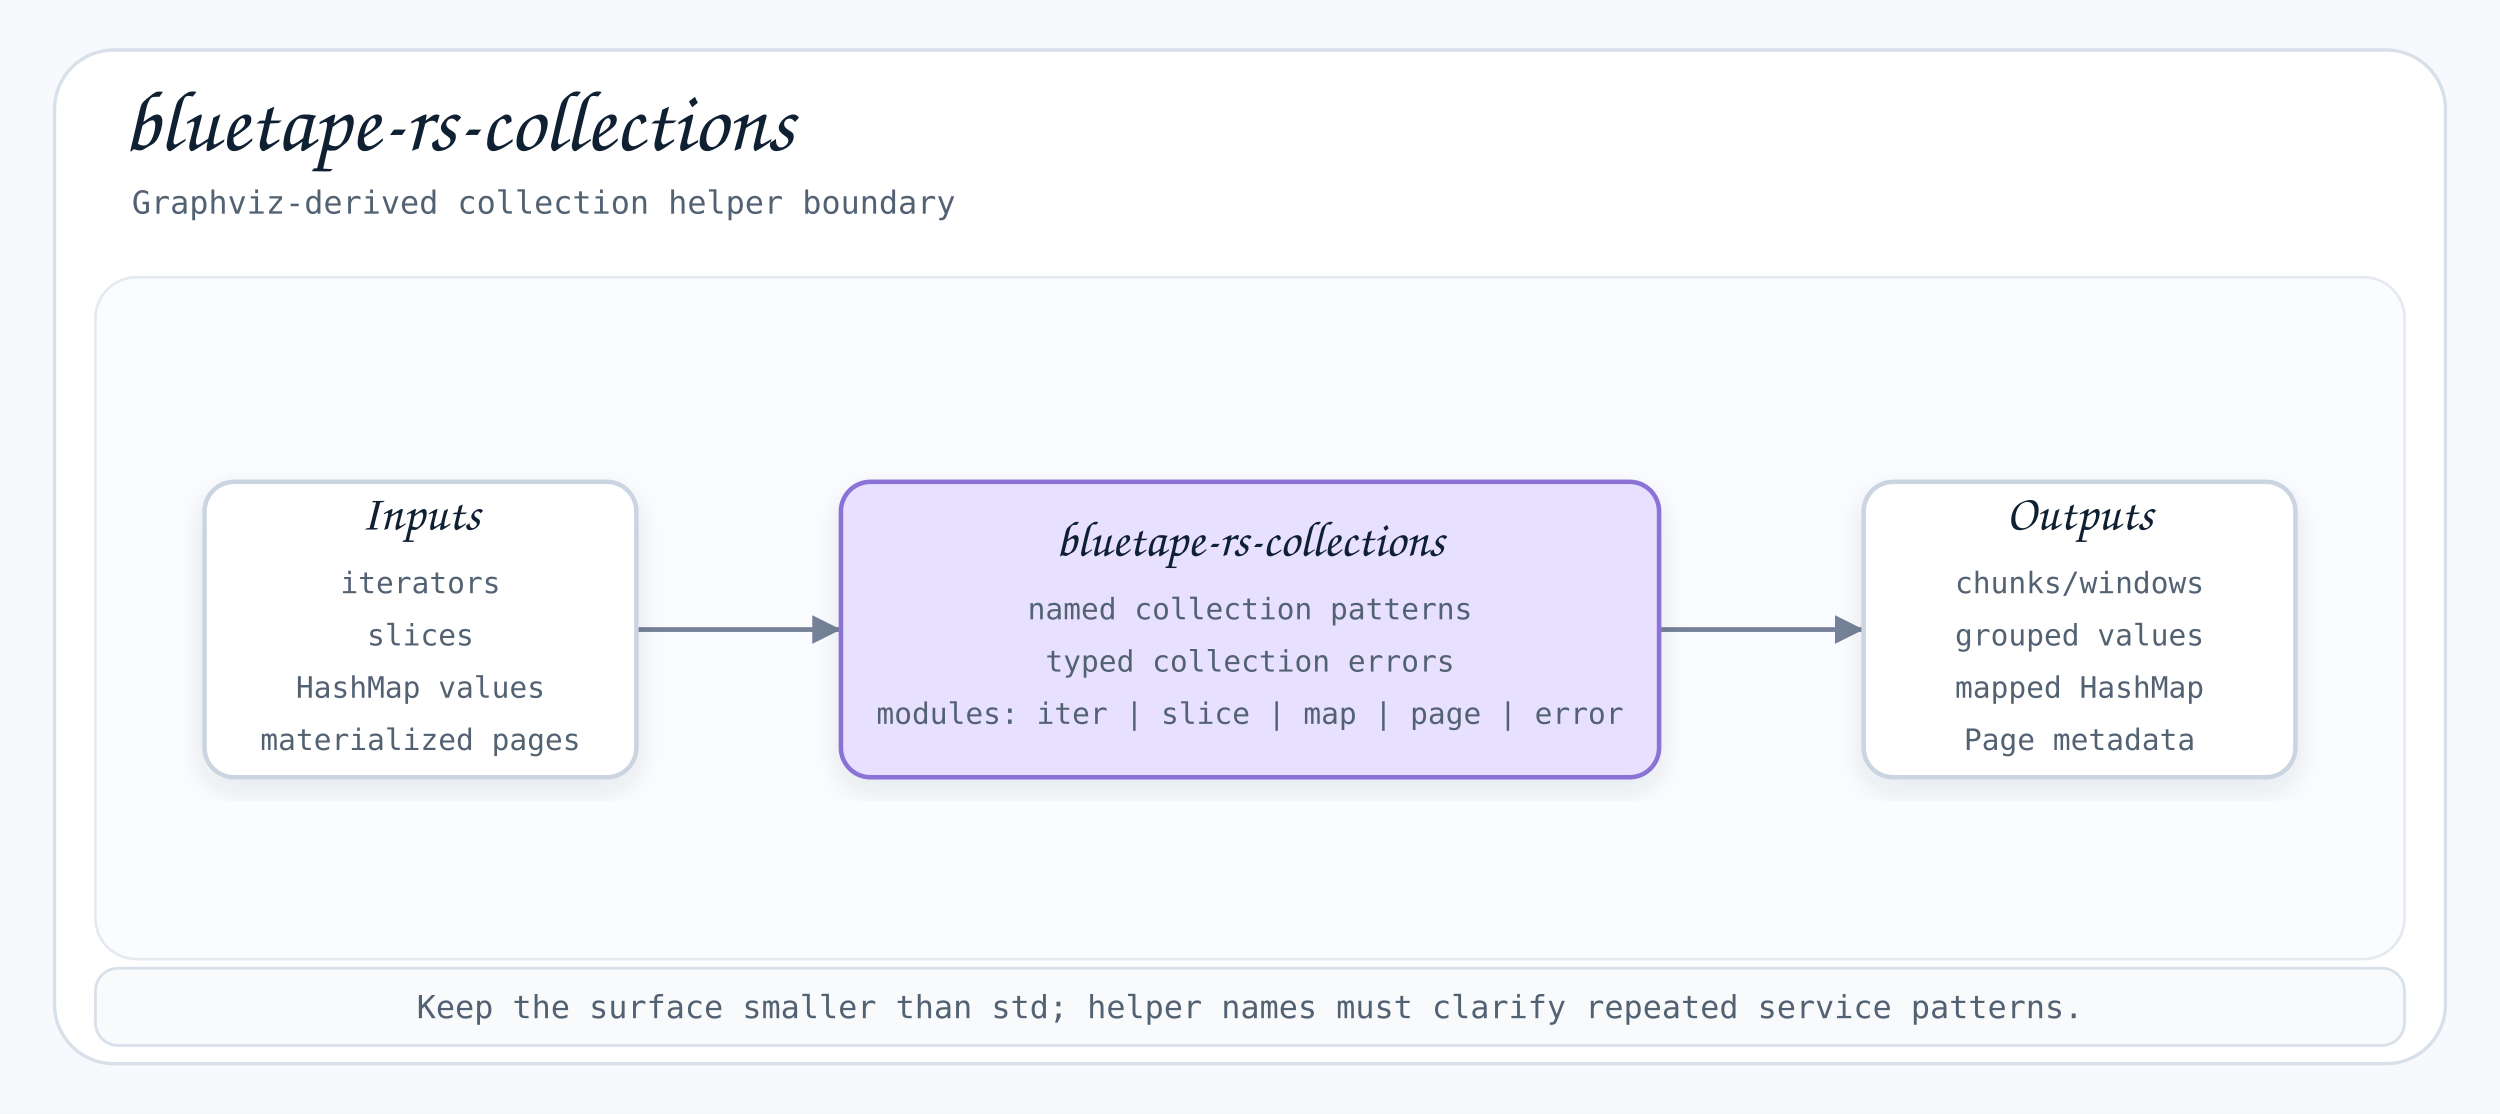
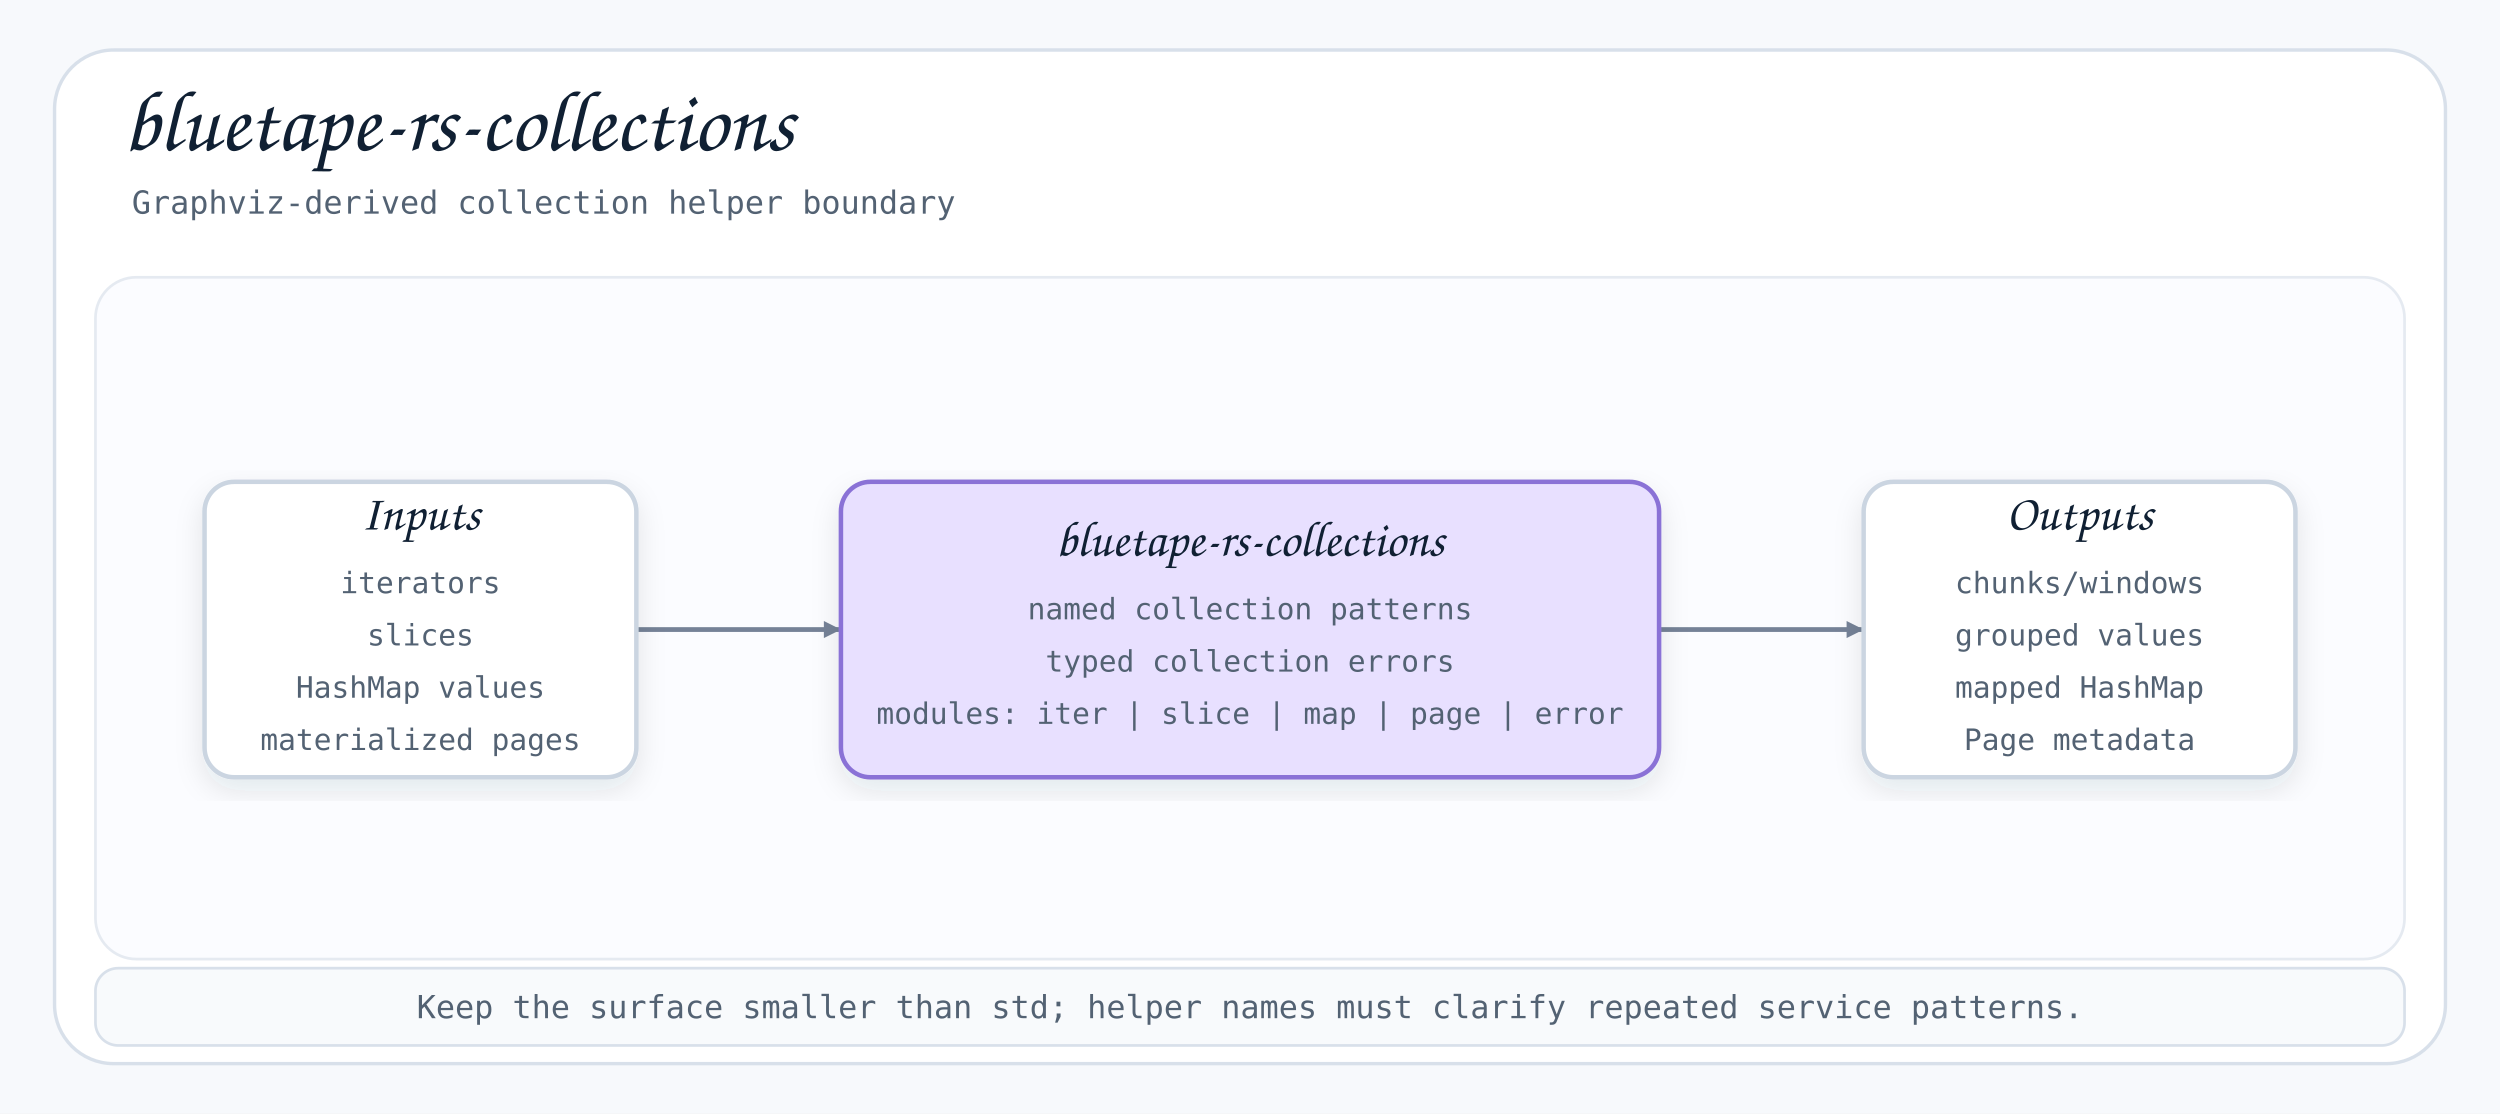
<svg xmlns="http://www.w3.org/2000/svg" width="1100" height="490" viewBox="0 0 1100 490" role="img" aria-label="bluetape-rs-collections">
  <defs>
    <filter id="shadow" x="-8%" y="-8%" width="116%" height="116%">
      <feDropShadow dx="0" dy="5" stdDeviation="6" flood-color="#1f2937" flood-opacity="0.10" />
    </filter>
-     <marker id="arrow" markerWidth="8" markerHeight="8" refX="7" refY="4" orient="auto" markerUnits="strokeWidth">
-       <path d="M 1 1 L 7 4 L 1 7 Z" fill="#758297" />
+     <marker id="arrow" markerWidth="10" markerHeight="10" refX="7" refY="4" orient="auto" markerUnits="userSpaceOnUse" viewBox="0 0 8 8" data-role="secondary" data-tip-direction="positive-x">
+       <path d="M 1 1 L 7 4 L 1 7 Z" fill="#758297" stroke-dasharray="none" />
    </marker>
    <style>
    .canvas{fill:#f7f9fc}.frame{fill:#fff;stroke:#d8e0ea;stroke-width:1.5}.body{fill:#fbfcff;stroke:#e5eaf1;stroke-width:1.2}.footer{fill:#f8fafc;stroke:#d8e0ea;stroke-width:1.2}
    .title{font-family:"Architects Daughter","Comic Sans MS",cursive;font-size:38px;font-weight:400;fill:#102033}
    .subtitle,.footerText{font-family:"Comic Mono",monospace;font-size:14px;font-weight:400;fill:#536273}
    .label{font-family:"Architects Daughter","Comic Sans MS",cursive;font-size:22px;font-weight:400;fill:#102033}
    .small{font-family:"Comic Mono",monospace;font-size:13px;font-weight:400;fill:#536273}
    .card{stroke-width:2;filter:url(#shadow)}.route{stroke:#758297;stroke-width:2.1;fill:none;marker-end:url(#arrow)}
  </style>
  </defs>
  <rect class="canvas" width="1100" height="490" />
  <rect class="frame" x="24" y="22" width="1052" height="446" rx="26" />
  <text class="title" x="54" y="66">bluetape-rs-collections</text>
  <text class="subtitle" x="58" y="94">Graphviz-derived collection helper boundary</text>
  <rect class="body" x="42" y="122" width="1016" height="300" rx="18" />
  <path class="route" d="M 280 277 L 370 277" />
  <path class="route" d="M 730 277 L 820 277" />
  <g>
    <rect class="card" x="90" y="212" width="190" height="130" rx="13" fill="#FFFFFF" stroke="#CBD5E1" />
    <text class="label" x="185" y="233.0" text-anchor="middle">Inputs</text>
    <text class="small" x="185" y="261.0" text-anchor="middle">iterators</text>
    <text class="small" x="185" y="284.0" text-anchor="middle">slices</text>
    <text class="small" x="185" y="307.0" text-anchor="middle">HashMap values</text>
    <text class="small" x="185" y="330.0" text-anchor="middle">materialized pages</text>
  </g>
  <g>
    <rect class="card" x="370" y="212" width="360" height="130" rx="13" fill="#E8E0FF" stroke="#8A72D6" />
    <text class="label" x="550" y="244.5" text-anchor="middle">bluetape-rs-collections</text>
    <text class="small" x="550" y="272.5" text-anchor="middle">named collection patterns</text>
    <text class="small" x="550" y="295.5" text-anchor="middle">typed collection errors</text>
    <text class="small" x="550" y="318.5" text-anchor="middle">modules: iter | slice | map | page | error</text>
  </g>
  <g>
    <rect class="card" x="820" y="212" width="190" height="130" rx="13" fill="#FFFFFF" stroke="#CBD5E1" />
    <text class="label" x="915" y="233.0" text-anchor="middle">Outputs</text>
    <text class="small" x="915" y="261.0" text-anchor="middle">chunks/windows</text>
    <text class="small" x="915" y="284.0" text-anchor="middle">grouped values</text>
    <text class="small" x="915" y="307.0" text-anchor="middle">mapped HashMap</text>
    <text class="small" x="915" y="330.0" text-anchor="middle">Page metadata</text>
  </g>
  <rect class="footer" x="42" y="426" width="1016" height="34" rx="10" />
  <text class="footerText" x="550" y="448" text-anchor="middle">Keep the surface smaller than std; helper names must clarify repeated service patterns.</text>
</svg>
